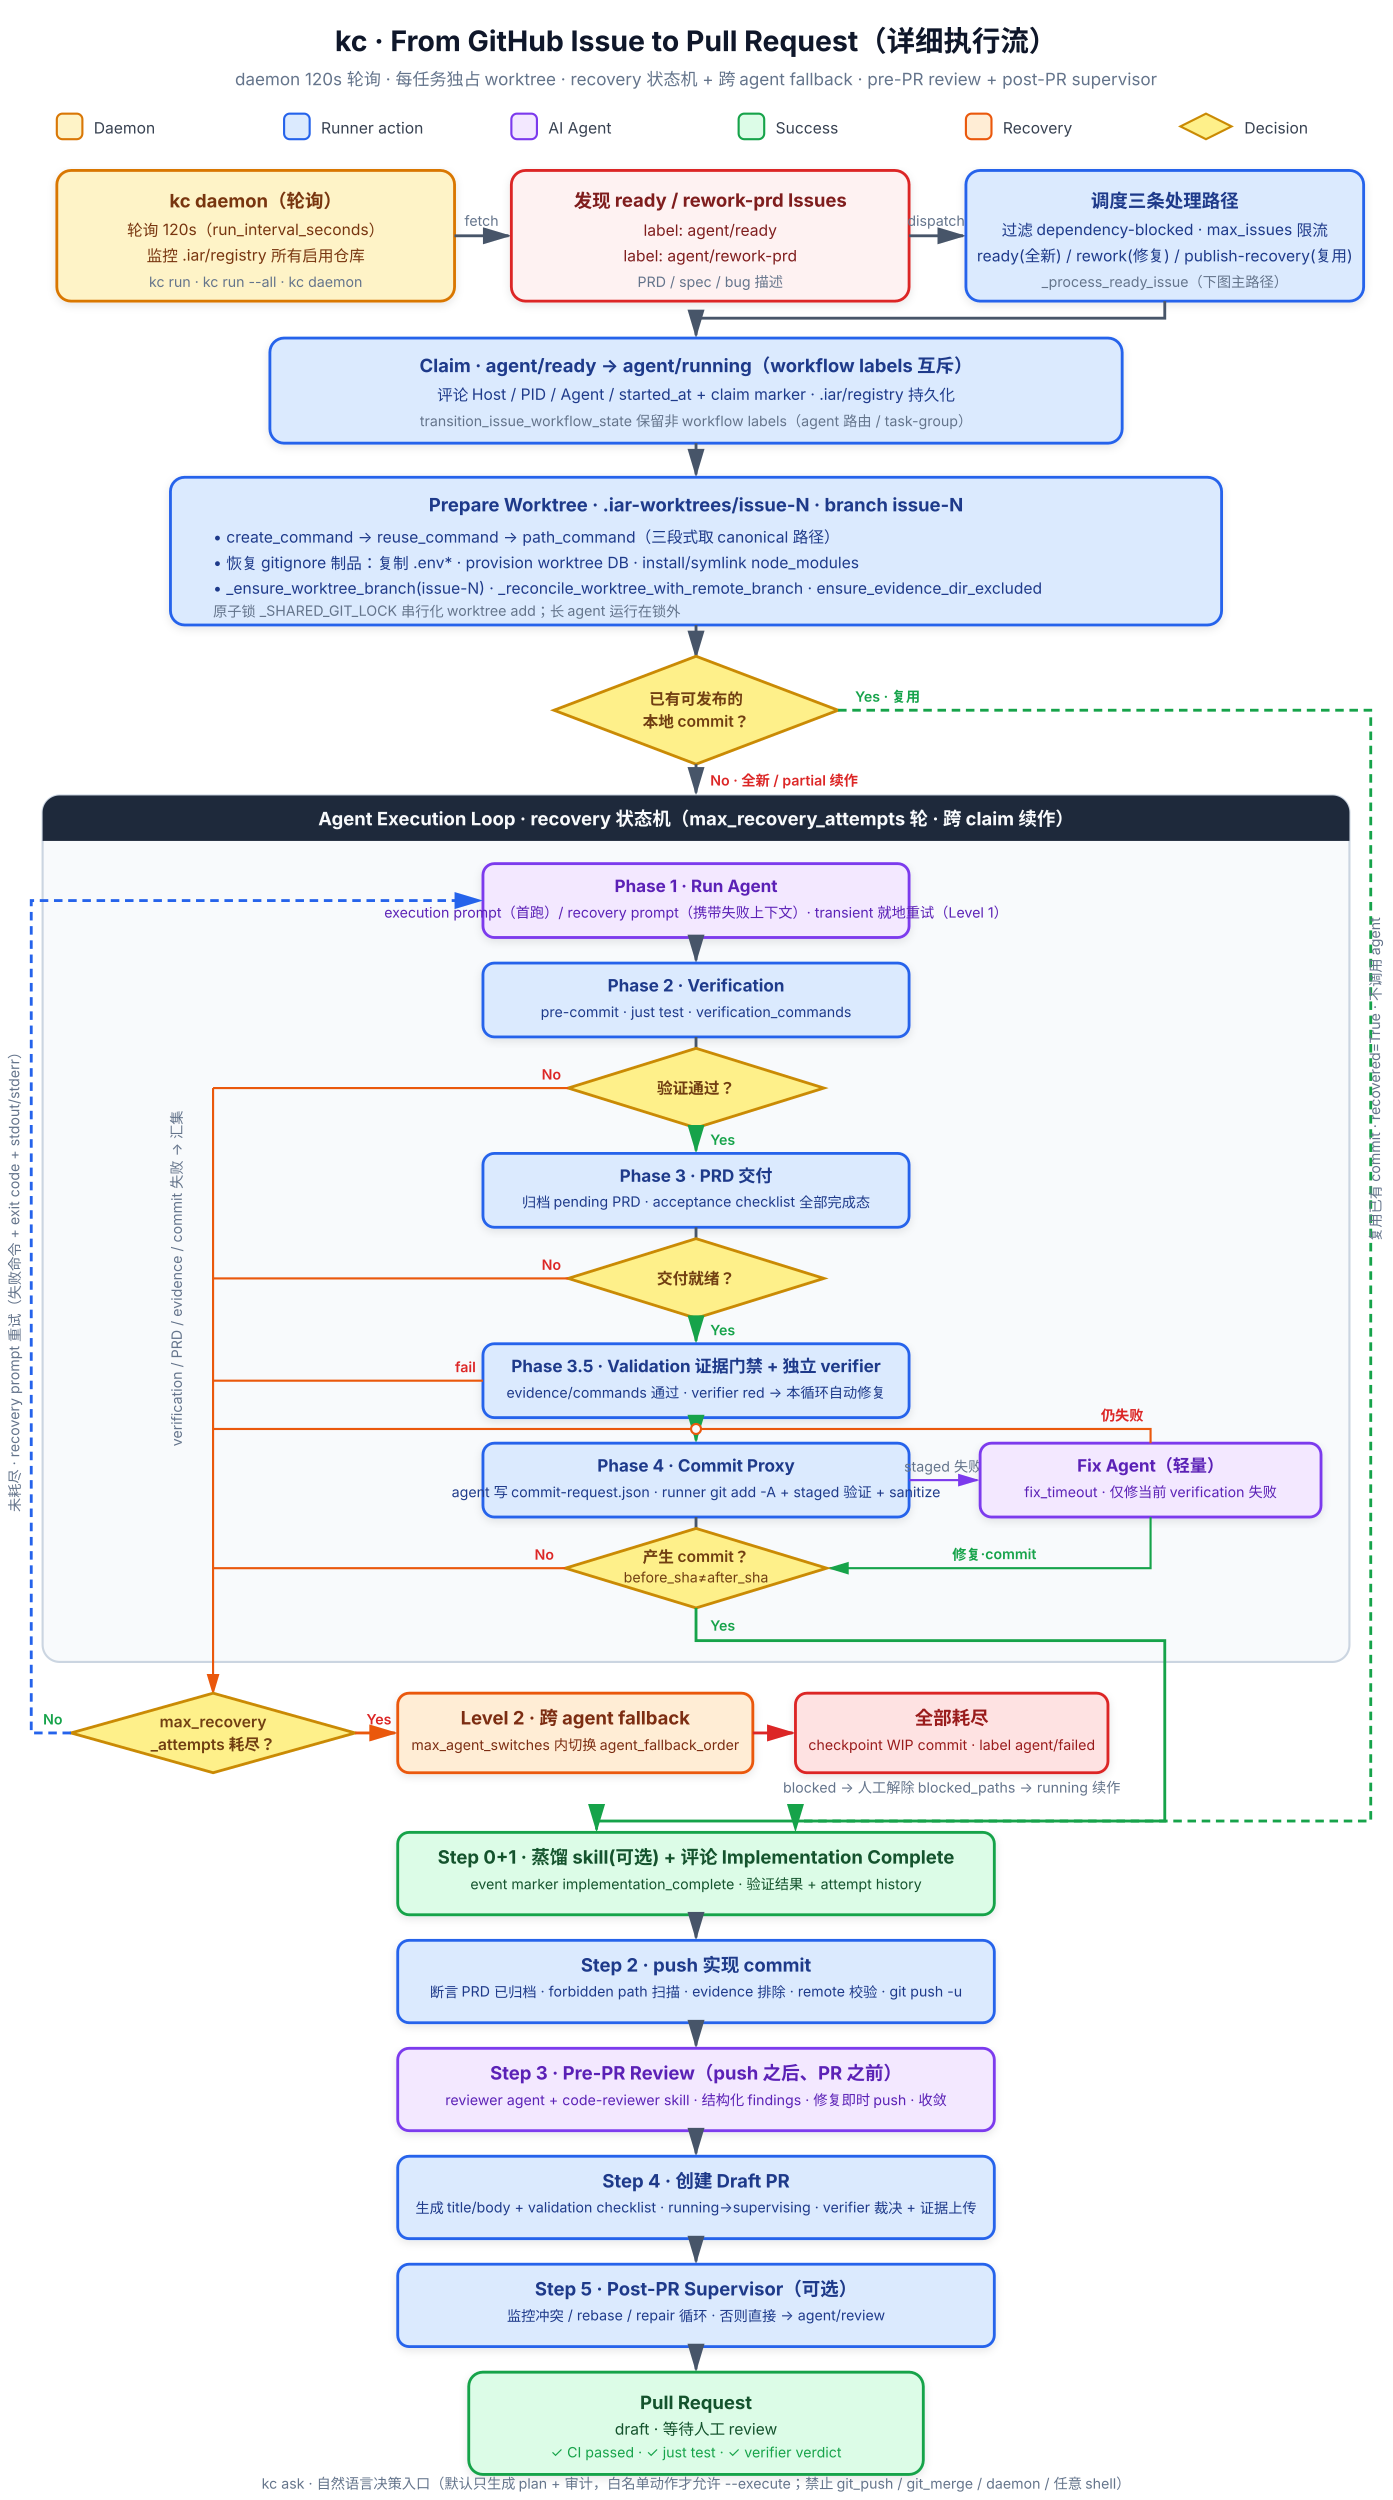
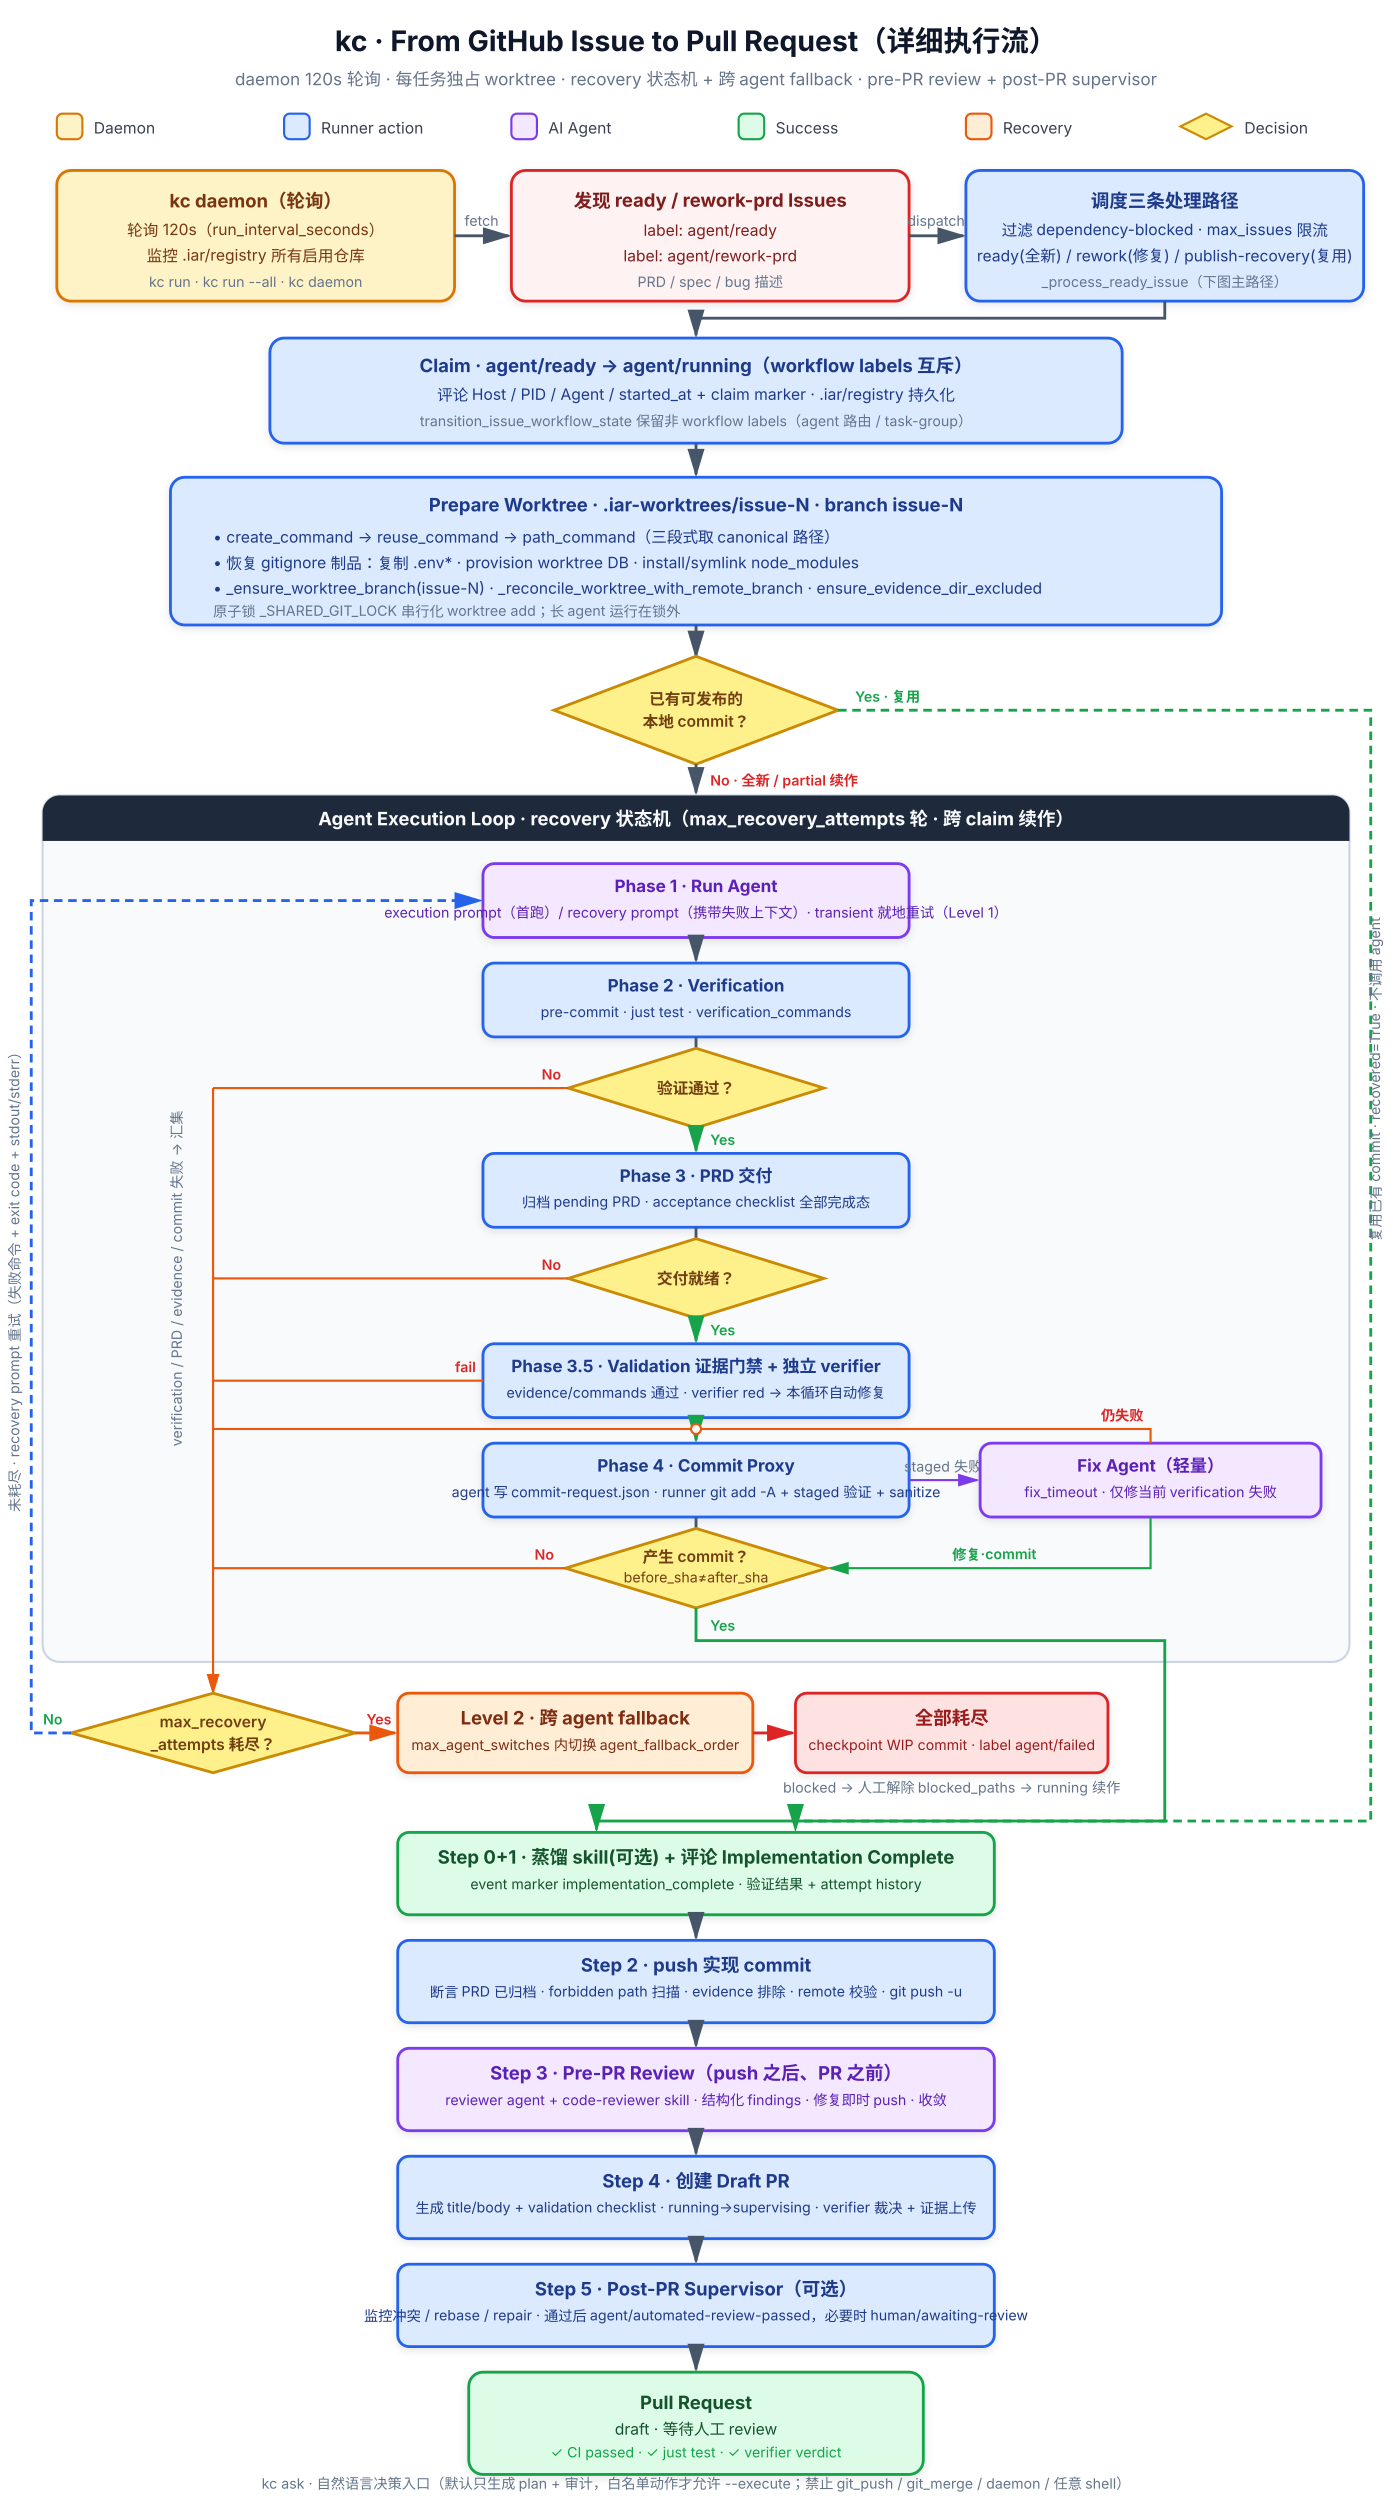
<svg xmlns="http://www.w3.org/2000/svg" viewBox="0 0 980 1760" role="img" aria-label="kc pipeline: GitHub issue to pull request, detailed execution flow with recovery state machine">
  <defs>
    <style>
      text { font-family: -apple-system, BlinkMacSystemFont, 'Segoe UI', sans-serif; }
      .title { font-size: 20px; font-weight: 700; fill: #0f172a; }
      .subtitle { font-size: 12px; fill: #64748b; }
      .h { font-size: 13px; font-weight: 700; }
      .b { font-size: 11px; }
      .s { font-size: 10px; }
      .muted { fill: #64748b; }
      .arrowlabel { font-size: 10px; fill: #64748b; }
      .yes { font-size: 10px; fill: #16a34a; font-weight: 600; }
      .no { font-size: 10px; fill: #dc2626; font-weight: 600; }
      .phaseh { font-size: 12px; font-weight: 700; }
    </style>
    <marker id="a" markerWidth="10" markerHeight="10" refX="9" refY="3" orient="auto" markerUnits="strokeWidth">
      <path d="M0,0 L10,3 L0,6 z" fill="#475569" />
    </marker>
    <marker id="ay" markerWidth="10" markerHeight="10" refX="9" refY="3" orient="auto" markerUnits="strokeWidth">
      <path d="M0,0 L10,3 L0,6 z" fill="#16a34a" />
    </marker>
    <marker id="an" markerWidth="10" markerHeight="10" refX="9" refY="3" orient="auto" markerUnits="strokeWidth">
      <path d="M0,0 L10,3 L0,6 z" fill="#dc2626" />
    </marker>
    <marker id="ap" markerWidth="10" markerHeight="10" refX="9" refY="3" orient="auto" markerUnits="strokeWidth">
      <path d="M0,0 L10,3 L0,6 z" fill="#7c3aed" />
    </marker>
    <marker id="ao" markerWidth="10" markerHeight="10" refX="9" refY="3" orient="auto" markerUnits="strokeWidth">
      <path d="M0,0 L10,3 L0,6 z" fill="#ea580c" />
    </marker>
    <marker id="ab" markerWidth="10" markerHeight="10" refX="9" refY="3" orient="auto" markerUnits="strokeWidth">
      <path d="M0,0 L10,3 L0,6 z" fill="#2563eb" />
    </marker>
    <filter id="sh" x="-5%" y="-5%" width="110%" height="120%">
      <feDropShadow dx="0" dy="2" stdDeviation="3" flood-opacity="0.10" />
    </filter>
    <clipPath id="loopClip">
      <rect x="30" y="560" width="920" height="610" rx="12" />
    </clipPath>
  </defs>
  <text x="490" y="36" text-anchor="middle" class="title">kc · From GitHub Issue to Pull Request（详细执行流）</text>
  <text x="490" y="60" text-anchor="middle" class="subtitle">daemon 120s 轮询 · 每任务独占 worktree · recovery 状态机 + 跨 agent fallback · pre-PR review + post-PR supervisor</text>
  <g>
    <rect x="40" y="80" width="18" height="18" rx="4" fill="#fef3c7" stroke="#d97706" stroke-width="1.5" />
    <text x="66" y="94" class="b" fill="#374151">Daemon</text>
    <rect x="200" y="80" width="18" height="18" rx="4" fill="#dbeafe" stroke="#2563eb" stroke-width="1.5" />
    <text x="226" y="94" class="b" fill="#374151">Runner action</text>
    <rect x="360" y="80" width="18" height="18" rx="4" fill="#f3e8ff" stroke="#7c3aed" stroke-width="1.5" />
    <text x="386" y="94" class="b" fill="#374151">AI Agent</text>
    <rect x="520" y="80" width="18" height="18" rx="4" fill="#dcfce7" stroke="#16a34a" stroke-width="1.5" />
    <text x="546" y="94" class="b" fill="#374151">Success</text>
    <rect x="680" y="80" width="18" height="18" rx="4" fill="#ffedd5" stroke="#ea580c" stroke-width="1.5" />
    <text x="706" y="94" class="b" fill="#374151">Recovery</text>
    <polygon points="849,80 867,89 849,98 831,89" fill="#fef08a" stroke="#ca8a04" stroke-width="1.5" />
    <text x="876" y="94" class="b" fill="#374151">Decision</text>
  </g>
  <g filter="url(#sh)">
    <rect x="40" y="120" width="280" height="92" rx="10" fill="#fef3c7" stroke="#d97706" stroke-width="2" />
  </g>
  <text x="180" y="146" text-anchor="middle" class="h" fill="#78350f">kc daemon（轮询）</text>
  <text x="180" y="166" text-anchor="middle" class="b" fill="#78350f">轮询 120s（run_interval_seconds）</text>
  <text x="180" y="184" text-anchor="middle" class="b" fill="#78350f">监控 .iar/registry 所有启用仓库</text>
  <text x="180" y="202" text-anchor="middle" class="s muted">kc run · kc run --all · kc daemon</text>
  <line x1="320" y1="166" x2="358" y2="166" stroke="#475569" stroke-width="2" marker-end="url(#a)" />
  <text x="339" y="159" text-anchor="middle" class="arrowlabel">fetch</text>
  <g filter="url(#sh)">
    <rect x="360" y="120" width="280" height="92" rx="10" fill="#fef2f2" stroke="#dc2626" stroke-width="2" />
  </g>
  <text x="500" y="146" text-anchor="middle" class="h" fill="#7f1d1d">发现 ready / rework-prd Issues</text>
  <text x="500" y="166" text-anchor="middle" class="b" fill="#7f1d1d">label: agent/ready</text>
  <text x="500" y="184" text-anchor="middle" class="b" fill="#7f1d1d">label: agent/rework-prd</text>
  <text x="500" y="202" text-anchor="middle" class="s muted">PRD / spec / bug 描述</text>
  <line x1="640" y1="166" x2="678" y2="166" stroke="#475569" stroke-width="2" marker-end="url(#a)" />
  <text x="659" y="159" text-anchor="middle" class="arrowlabel">dispatch</text>
  <g filter="url(#sh)">
    <rect x="680" y="120" width="280" height="92" rx="10" fill="#dbeafe" stroke="#2563eb" stroke-width="2" />
  </g>
  <text x="820" y="146" text-anchor="middle" class="h" fill="#1e3a8a">调度三条处理路径</text>
  <text x="820" y="166" text-anchor="middle" class="b" fill="#1e3a8a">过滤 dependency-blocked · max_issues 限流</text>
  <text x="820" y="184" text-anchor="middle" class="b" fill="#1e3a8a">ready(全新) / rework(修复) / publish-recovery(复用)</text>
  <text x="820" y="202" text-anchor="middle" class="s muted">_process_ready_issue（下图主路径）</text>
  <path d="M 820 212 L 820 224 L 490 224 L 490 236" fill="none" stroke="#475569" stroke-width="2" marker-end="url(#a)" />
  <g filter="url(#sh)">
    <rect x="190" y="238" width="600" height="74" rx="10" fill="#dbeafe" stroke="#2563eb" stroke-width="2" />
  </g>
  <text x="490" y="262" text-anchor="middle" class="h" fill="#1e3a8a">Claim · agent/ready -&gt; agent/running（workflow labels 互斥）</text>
  <text x="490" y="282" text-anchor="middle" class="b" fill="#1e3a8a">评论 Host / PID / Agent / started_at + claim marker · .iar/registry 持久化</text>
  <text x="490" y="300" text-anchor="middle" class="s muted">transition_issue_workflow_state 保留非 workflow labels（agent 路由 / task-group）</text>
  <line x1="490" y1="312" x2="490" y2="334" stroke="#475569" stroke-width="2" marker-end="url(#a)" />
  <g filter="url(#sh)">
    <rect x="120" y="336" width="740" height="104" rx="10" fill="#dbeafe" stroke="#2563eb" stroke-width="2" />
  </g>
  <text x="490" y="360" text-anchor="middle" class="h" fill="#1e3a8a">Prepare Worktree · .iar-worktrees/issue-N · branch issue-N</text>
  <text x="150" y="382" class="b" fill="#1e3a8a">• create_command -&gt; reuse_command -&gt; path_command（三段式取 canonical 路径）</text>
  <text x="150" y="400" class="b" fill="#1e3a8a">• 恢复 gitignore 制品：复制 .env* · provision worktree DB · install/symlink node_modules</text>
  <text x="150" y="418" class="b" fill="#1e3a8a">• _ensure_worktree_branch(issue-N) · _reconcile_worktree_with_remote_branch · ensure_evidence_dir_excluded</text>
  <text x="150" y="434" class="s muted">原子锁 _SHARED_GIT_LOCK 串行化 worktree add；长 agent 运行在锁外</text>
  <line x1="490" y1="440" x2="490" y2="462" stroke="#475569" stroke-width="2" marker-end="url(#a)" />
  <polygon points="490,462 590,500 490,538 390,500" fill="#fef08a" stroke="#ca8a04" stroke-width="2" />
  <text x="490" y="496" text-anchor="middle" class="b" font-weight="600" fill="#713f12">已有可发布的</text>
  <text x="490" y="512" text-anchor="middle" class="b" font-weight="600" fill="#713f12">本地 commit？</text>
  <line x1="490" y1="538" x2="490" y2="558" stroke="#475569" stroke-width="2" marker-end="url(#a)" />
  <text x="500" y="553" class="no">No · 全新 / partial 续作</text>
  <path d="M 590 500 L 965 500 L 965 1282 L 560 1282 L 560 1288" fill="none" stroke="#16a34a" stroke-width="2" stroke-dasharray="6 4" marker-end="url(#ay)" />
  <text x="602" y="494" class="yes">Yes · 复用</text>
  <text x="972" y="760" class="arrowlabel" transform="rotate(-90 972 760)" text-anchor="middle">复用已有 commit · recovered=True · 不调用 agent</text>
  <rect x="30" y="560" width="920" height="610" rx="12" fill="#f8fafc" stroke="#cbd5e1" stroke-width="1.5" />
  <g clip-path="url(#loopClip)">
    <rect x="30" y="560" width="920" height="32" fill="#1e293b" />
  </g>
  <text x="490" y="581" text-anchor="middle" class="h" fill="#f8fafc">Agent Execution Loop · recovery 状态机（max_recovery_attempts 轮 · 跨 claim 续作）</text>
  <g filter="url(#sh)">
    <rect x="340" y="608" width="300" height="52" rx="8" fill="#f3e8ff" stroke="#7c3aed" stroke-width="2" />
  </g>
  <text x="490" y="628" text-anchor="middle" class="phaseh" fill="#5b21b6">Phase 1 · Run Agent</text>
  <text x="490" y="646" text-anchor="middle" class="s" fill="#5b21b6">execution prompt（首跑）/ recovery prompt（携带失败上下文）· transient 就地重试（Level 1）</text>
  <line x1="490" y1="660" x2="490" y2="676" stroke="#475569" stroke-width="2" marker-end="url(#a)" />
  <g filter="url(#sh)">
    <rect x="340" y="678" width="300" height="52" rx="8" fill="#dbeafe" stroke="#2563eb" stroke-width="2" />
  </g>
  <text x="490" y="698" text-anchor="middle" class="phaseh" fill="#1e3a8a">Phase 2 · Verification</text>
  <text x="490" y="716" text-anchor="middle" class="s" fill="#1e3a8a">pre-commit · just test · verification_commands</text>
  <line x1="490" y1="730" x2="490" y2="738" stroke="#475569" stroke-width="2" />
  <polygon points="490,738 580,766 490,794 400,766" fill="#fef08a" stroke="#ca8a04" stroke-width="2" />
  <text x="490" y="770" text-anchor="middle" class="b" font-weight="600" fill="#713f12">验证通过？</text>
  <line x1="490" y1="794" x2="490" y2="810" stroke="#16a34a" stroke-width="2" marker-end="url(#ay)" />
  <text x="500" y="806" class="yes">Yes</text>
  <line x1="400" y1="766" x2="150" y2="766" stroke="#ea580c" stroke-width="1.5" />
  <text x="395" y="760" text-anchor="end" class="no">No</text>
  <g filter="url(#sh)">
    <rect x="340" y="812" width="300" height="52" rx="8" fill="#dbeafe" stroke="#2563eb" stroke-width="2" />
  </g>
  <text x="490" y="832" text-anchor="middle" class="phaseh" fill="#1e3a8a">Phase 3 · PRD 交付</text>
  <text x="490" y="850" text-anchor="middle" class="s" fill="#1e3a8a">归档 pending PRD · acceptance checklist 全部完成态</text>
  <line x1="490" y1="864" x2="490" y2="872" stroke="#475569" stroke-width="2" />
  <polygon points="490,872 580,900 490,928 400,900" fill="#fef08a" stroke="#ca8a04" stroke-width="2" />
  <text x="490" y="904" text-anchor="middle" class="b" font-weight="600" fill="#713f12">交付就绪？</text>
  <line x1="490" y1="928" x2="490" y2="944" stroke="#16a34a" stroke-width="2" marker-end="url(#ay)" />
  <text x="500" y="940" class="yes">Yes</text>
  <line x1="400" y1="900" x2="150" y2="900" stroke="#ea580c" stroke-width="1.5" />
  <text x="395" y="894" text-anchor="end" class="no">No</text>
  <g filter="url(#sh)">
    <rect x="340" y="946" width="300" height="52" rx="8" fill="#dbeafe" stroke="#2563eb" stroke-width="2" />
  </g>
  <text x="490" y="966" text-anchor="middle" class="phaseh" fill="#1e3a8a">Phase 3.5 · Validation 证据门禁 + 独立 verifier</text>
  <text x="490" y="984" text-anchor="middle" class="s" fill="#1e3a8a">evidence/commands 通过 · verifier red -&gt; 本循环自动修复</text>
  <line x1="340" y1="972" x2="150" y2="972" stroke="#ea580c" stroke-width="1.5" />
  <text x="335" y="966" text-anchor="end" class="no">fail</text>
  <line x1="490" y1="998" x2="490" y2="1014" stroke="#16a34a" stroke-width="2" marker-end="url(#ay)" />
  <g filter="url(#sh)">
    <rect x="340" y="1016" width="300" height="52" rx="8" fill="#dbeafe" stroke="#2563eb" stroke-width="2" />
  </g>
  <text x="490" y="1036" text-anchor="middle" class="phaseh" fill="#1e3a8a">Phase 4 · Commit Proxy</text>
  <text x="490" y="1054" text-anchor="middle" class="s" fill="#1e3a8a">agent 写 commit-request.json · runner git add -A + staged 验证 + sanitize</text>
  <line x1="640" y1="1042" x2="688" y2="1042" stroke="#7c3aed" stroke-width="1.5" marker-end="url(#ap)" />
  <text x="664" y="1036" text-anchor="middle" class="arrowlabel" fill="#7c3aed">staged 失败</text>
  <g filter="url(#sh)">
    <rect x="690" y="1016" width="240" height="52" rx="8" fill="#f3e8ff" stroke="#7c3aed" stroke-width="2" />
  </g>
  <text x="810" y="1036" text-anchor="middle" class="phaseh" fill="#5b21b6">Fix Agent（轻量）</text>
  <text x="810" y="1054" text-anchor="middle" class="s" fill="#5b21b6">fix_timeout · 仅修当前 verification 失败</text>
  <path d="M 810 1068 L 810 1104 L 584 1104" fill="none" stroke="#16a34a" stroke-width="1.5" marker-end="url(#ay)" />
  <text x="700" y="1098" text-anchor="middle" class="yes">修复·commit</text>
  <path d="M 810 1016 L 810 1006 L 150 1006" fill="none" stroke="#ea580c" stroke-width="1.5" />
  <text x="805" y="1000" text-anchor="end" class="no">仍失败</text>
  <circle cx="490" cy="1006" r="3.5" fill="#f8fafc" stroke="#ea580c" stroke-width="1.5" />
  <line x1="490" y1="1068" x2="490" y2="1076" stroke="#475569" stroke-width="2" />
  <polygon points="490,1076 582,1104 490,1132 398,1104" fill="#fef08a" stroke="#ca8a04" stroke-width="2" />
  <text x="490" y="1100" text-anchor="middle" class="b" font-weight="600" fill="#713f12">产生 commit？</text>
  <text x="490" y="1114" text-anchor="middle" class="s" fill="#713f12">before_sha≠after_sha</text>
  <text x="390" y="1098" text-anchor="end" class="no">No</text>
  <line x1="398" y1="1104" x2="150" y2="1104" stroke="#ea580c" stroke-width="1.5" />
  <text x="128" y="900" class="arrowlabel" transform="rotate(-90 128 900)" text-anchor="middle" fill="#ea580c">verification / PRD / evidence / commit 失败 -&gt; 汇集</text>
  <line x1="150" y1="766" x2="150" y2="1192" stroke="#ea580c" stroke-width="1.5" marker-end="url(#ao)" />
  <text x="500" y="1148" class="yes">Yes</text>
  <path d="M 490 1132 L 490 1155 L 820 1155 L 820 1282 L 420 1282 L 420 1288" fill="none" stroke="#16a34a" stroke-width="2" marker-end="url(#ay)" />
  <polygon points="150,1192 250,1220 150,1248 50,1220" fill="#fef08a" stroke="#ca8a04" stroke-width="2" />
  <text x="150" y="1216" text-anchor="middle" class="b" font-weight="600" fill="#713f12">max_recovery</text>
  <text x="150" y="1232" text-anchor="middle" class="b" font-weight="600" fill="#713f12">_attempts 耗尽？</text>
  <path d="M 50 1220 L 22 1220 L 22 634 L 338 634" fill="none" stroke="#2563eb" stroke-width="2" stroke-dasharray="6 4" marker-end="url(#ab)" />
  <text x="44" y="1214" text-anchor="end" class="yes">No</text>
  <text x="14" y="900" class="arrowlabel" transform="rotate(-90 14 900)" text-anchor="middle" fill="#2563eb">未耗尽 · recovery prompt 重试（失败命令 + exit code + stdout/stderr）</text>
  <text x="258" y="1214" class="no">Yes</text>
  <line x1="250" y1="1220" x2="278" y2="1220" stroke="#ea580c" stroke-width="2" marker-end="url(#ao)" />
  <g filter="url(#sh)">
    <rect x="280" y="1192" width="250" height="56" rx="8" fill="#ffedd5" stroke="#ea580c" stroke-width="2" />
  </g>
  <text x="405" y="1214" text-anchor="middle" class="h" fill="#7c2d12">Level 2 · 跨 agent fallback</text>
  <text x="405" y="1232" text-anchor="middle" class="s" fill="#7c2d12">max_agent_switches 内切换 agent_fallback_order</text>
  <line x1="530" y1="1220" x2="558" y2="1220" stroke="#dc2626" stroke-width="2" marker-end="url(#an)" />
  <g filter="url(#sh)">
    <rect x="560" y="1192" width="220" height="56" rx="8" fill="#fee2e2" stroke="#dc2626" stroke-width="2" />
  </g>
  <text x="670" y="1214" text-anchor="middle" class="h" fill="#991b1b">全部耗尽</text>
  <text x="670" y="1232" text-anchor="middle" class="s" fill="#991b1b">checkpoint WIP commit · label agent/failed</text>
  <text x="670" y="1262" text-anchor="middle" class="s muted">blocked -&gt; 人工解除 blocked_paths -&gt; running 续作</text>
  <g filter="url(#sh)">
    <rect x="280" y="1290" width="420" height="58" rx="8" fill="#dcfce7" stroke="#16a34a" stroke-width="2" />
  </g>
  <text x="490" y="1312" text-anchor="middle" class="h" fill="#14532d">Step 0+1 · 蒸馏 skill(可选) + 评论 Implementation Complete</text>
  <text x="490" y="1330" text-anchor="middle" class="s" fill="#14532d">event marker implementation_complete · 验证结果 + attempt history</text>
  <line x1="490" y1="1348" x2="490" y2="1364" stroke="#475569" stroke-width="2" marker-end="url(#a)" />
  <g filter="url(#sh)">
    <rect x="280" y="1366" width="420" height="58" rx="8" fill="#dbeafe" stroke="#2563eb" stroke-width="2" />
  </g>
  <text x="490" y="1388" text-anchor="middle" class="h" fill="#1e3a8a">Step 2 · push 实现 commit</text>
  <text x="490" y="1406" text-anchor="middle" class="s" fill="#1e3a8a">断言 PRD 已归档 · forbidden path 扫描 · evidence 排除 · remote 校验 · git push -u</text>
  <line x1="490" y1="1424" x2="490" y2="1440" stroke="#475569" stroke-width="2" marker-end="url(#a)" />
  <g filter="url(#sh)">
    <rect x="280" y="1442" width="420" height="58" rx="8" fill="#f3e8ff" stroke="#7c3aed" stroke-width="2" />
  </g>
  <text x="490" y="1464" text-anchor="middle" class="h" fill="#5b21b6">Step 3 · Pre-PR Review（push 之后、PR 之前）</text>
  <text x="490" y="1482" text-anchor="middle" class="s" fill="#5b21b6">reviewer agent + code-reviewer skill · 结构化 findings · 修复即时 push · 收敛</text>
  <line x1="490" y1="1500" x2="490" y2="1516" stroke="#475569" stroke-width="2" marker-end="url(#a)" />
  <g filter="url(#sh)">
    <rect x="280" y="1518" width="420" height="58" rx="8" fill="#dbeafe" stroke="#2563eb" stroke-width="2" />
  </g>
  <text x="490" y="1540" text-anchor="middle" class="h" fill="#1e3a8a">Step 4 · 创建 Draft PR</text>
  <text x="490" y="1558" text-anchor="middle" class="s" fill="#1e3a8a">生成 title/body + validation checklist · running-&gt;supervising · verifier 裁决 + 证据上传</text>
  <line x1="490" y1="1576" x2="490" y2="1592" stroke="#475569" stroke-width="2" marker-end="url(#a)" />
  <g filter="url(#sh)">
    <rect x="280" y="1594" width="420" height="58" rx="8" fill="#dbeafe" stroke="#2563eb" stroke-width="2" />
  </g>
  <text x="490" y="1616" text-anchor="middle" class="h" fill="#1e3a8a">Step 5 · Post-PR Supervisor（可选）</text>
-   <text x="490" y="1634" text-anchor="middle" class="s" fill="#1e3a8a">监控冲突 / rebase / repair 循环 · 否则直接 -&gt; agent/review</text>
+   <text x="490" y="1634" text-anchor="middle" class="s" fill="#1e3a8a">监控冲突 / rebase / repair · 通过后 agent/automated-review-passed，必要时 human/awaiting-review</text>
  <line x1="490" y1="1652" x2="490" y2="1668" stroke="#475569" stroke-width="2" marker-end="url(#a)" />
  <g filter="url(#sh)">
    <rect x="330" y="1670" width="320" height="72" rx="10" fill="#dcfce7" stroke="#16a34a" stroke-width="2" />
  </g>
  <text x="490" y="1696" text-anchor="middle" class="h" fill="#14532d">Pull Request</text>
  <text x="490" y="1714" text-anchor="middle" class="b" fill="#14532d">draft · 等待人工 review</text>
  <text x="490" y="1730" text-anchor="middle" class="s" fill="#16a34a">✓ CI passed · ✓ just test · ✓ verifier verdict</text>
  <text x="490" y="1752" text-anchor="middle" class="s muted">kc ask · 自然语言决策入口（默认只生成 plan + 审计，白名单动作才允许 --execute；禁止 git_push / git_merge / daemon / 任意 shell）</text>
</svg>
